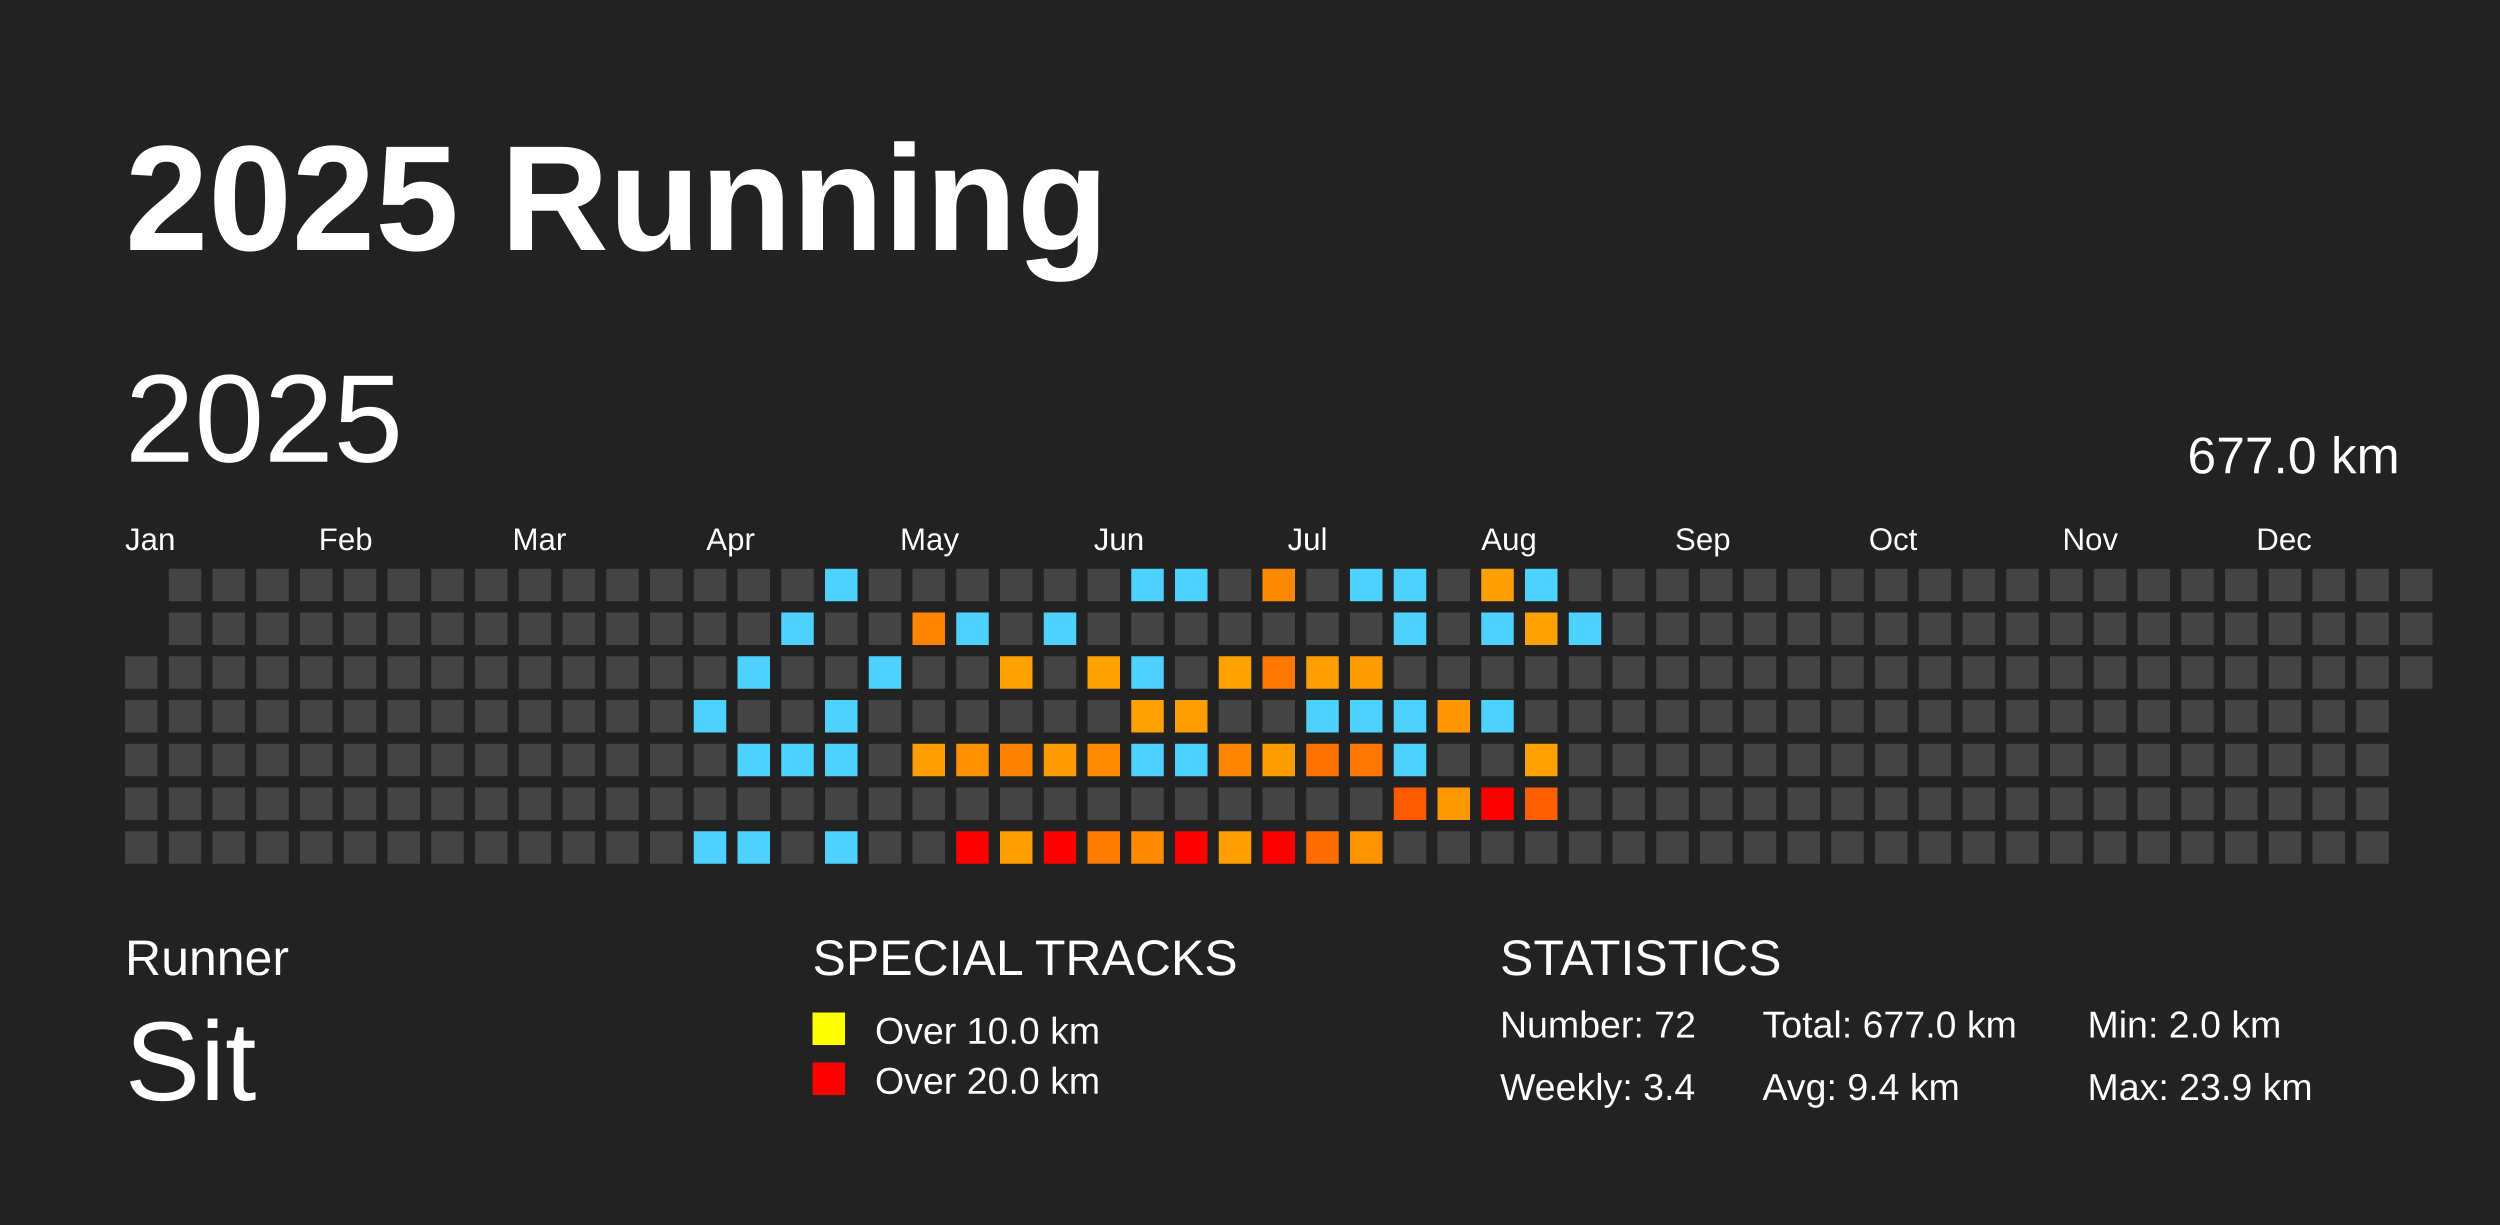
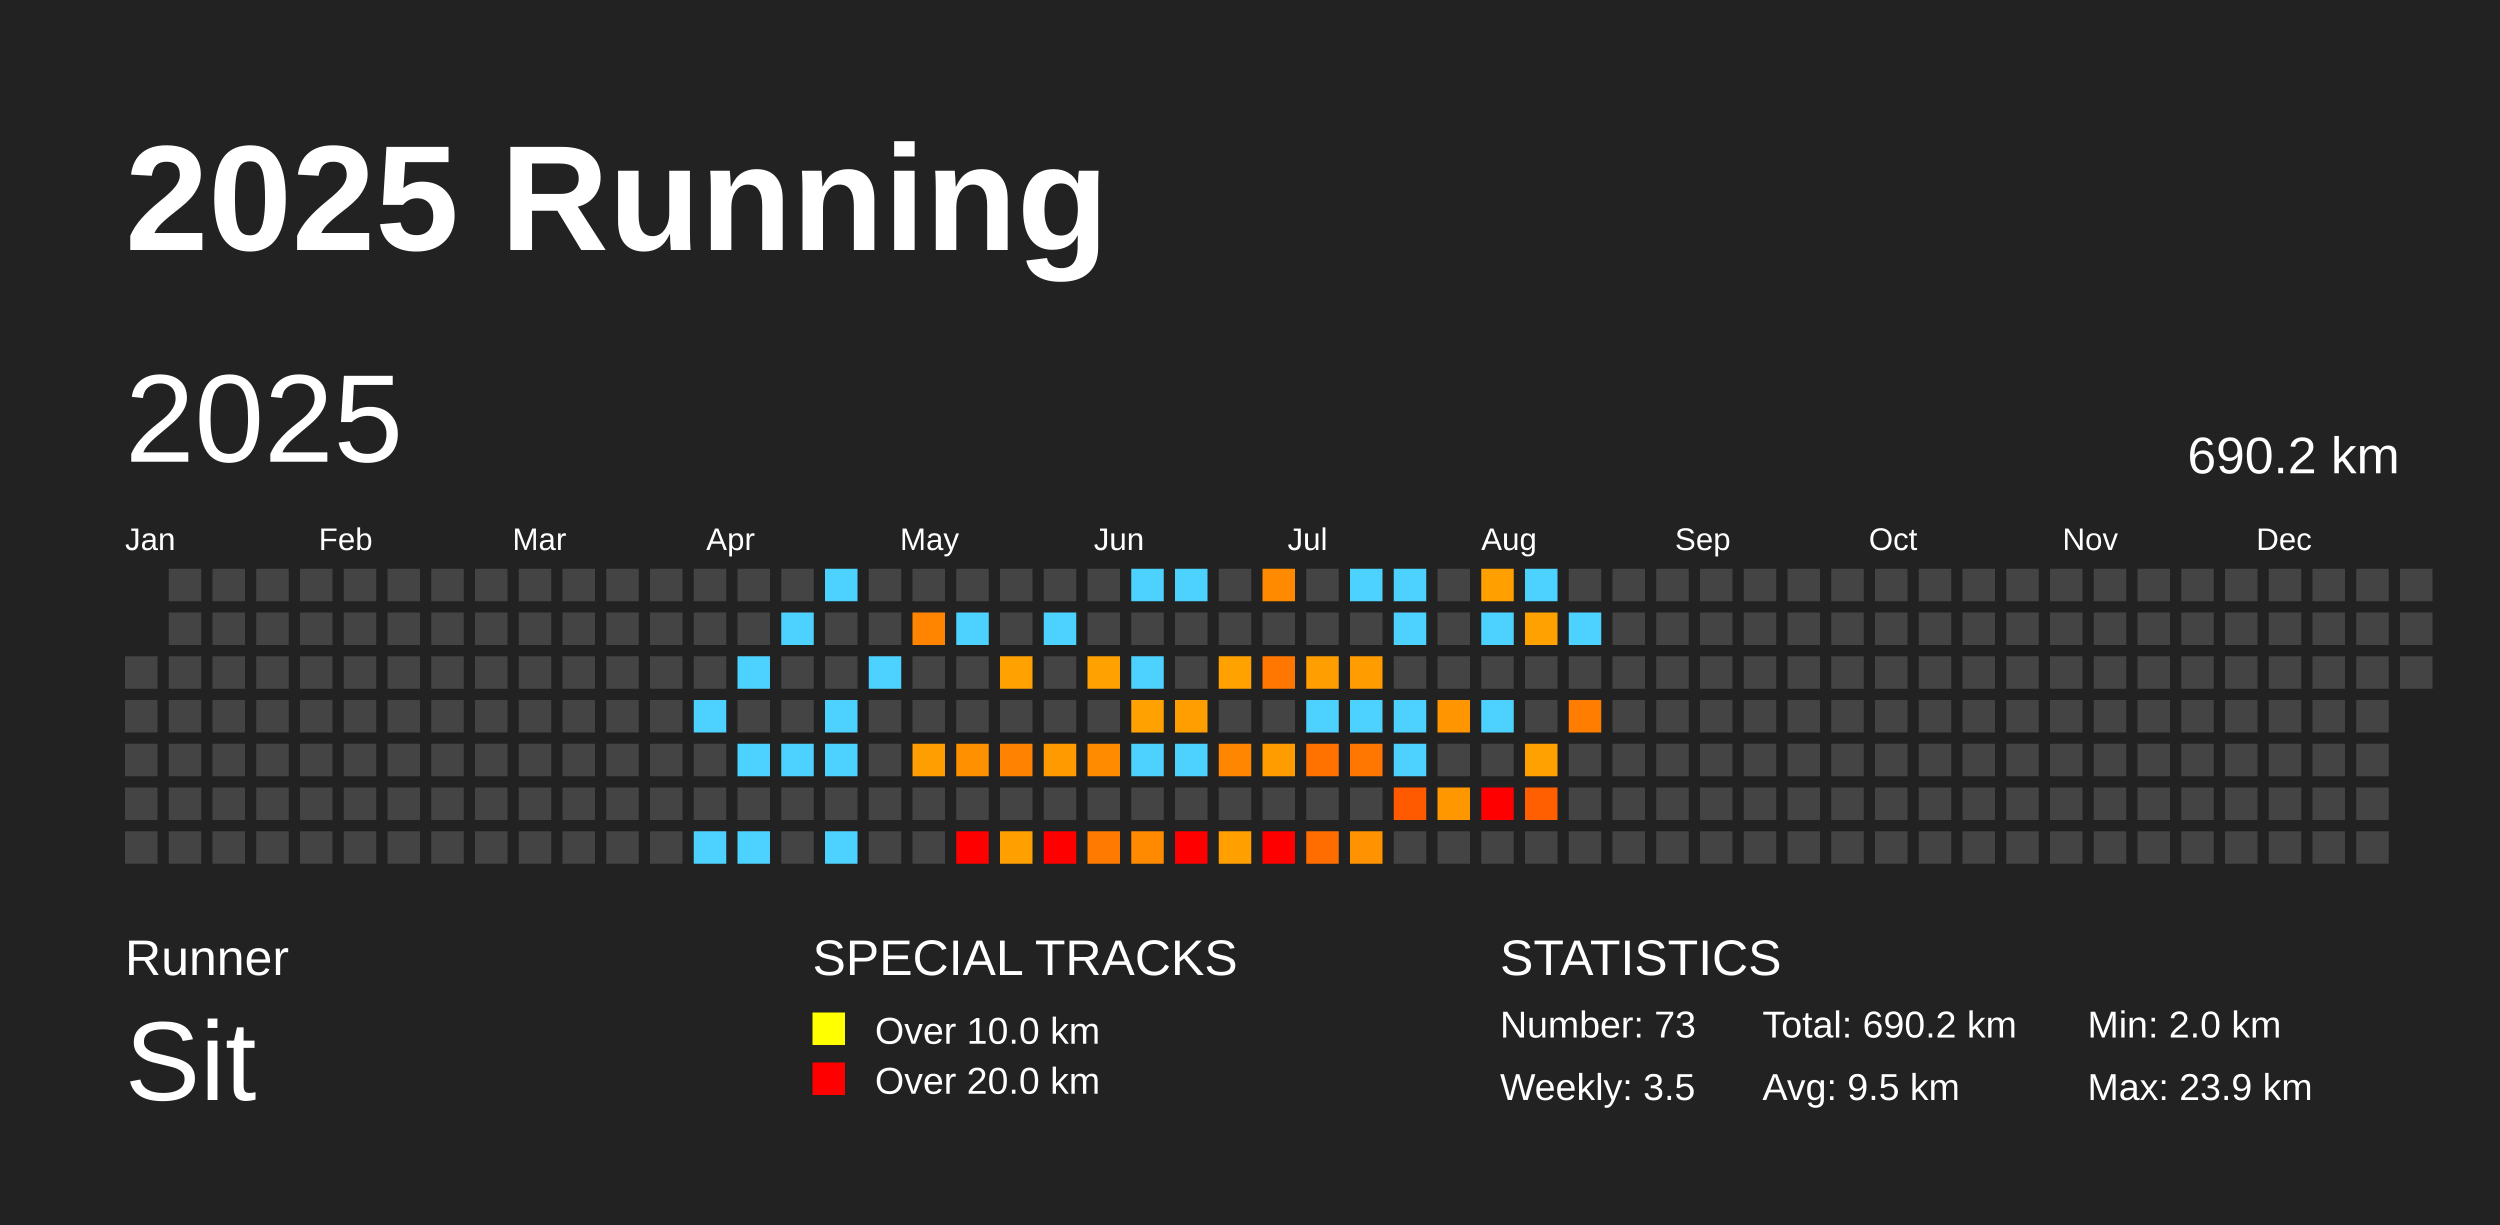
<svg xmlns="http://www.w3.org/2000/svg" baseProfile="full" height="98mm" version="1.1" viewBox="0,0,200,98" width="200mm">
  <defs />
  <rect fill="#222222" height="98" width="200" x="0" y="0" />
  <text fill="#FFFFFF" style="font-size:12px; font-family:Arial; font-weight:bold;" x="10" y="20">2025 Running</text>
  <text fill="#FFFFFF" style="font-size:4px; font-family:Arial" x="10" y="78">Runner</text>
  <text fill="#FFFFFF" style="font-size:9px; font-family:Arial" x="10" y="88">Sit</text>
  <text fill="#FFFFFF" style="font-size:4px; font-family:Arial" x="65" y="78">SPECIAL TRACKS</text>
  <rect fill="yellow" height="2.6" width="2.6" x="65" y="81" />
  <text fill="#FFFFFF" style="font-size:3px; font-family:Arial" x="70" y="83.5">Over 10.0 km</text>
  <rect fill="red" height="2.6" width="2.6" x="65" y="85" />
  <text fill="#FFFFFF" style="font-size:3px; font-family:Arial" x="70" y="87.5">Over 20.0 km</text>
  <text fill="#FFFFFF" style="font-size:4px; font-family:Arial" x="120" y="78">STATISTICS</text>
-   <text fill="#FFFFFF" style="font-size:3px; font-family:Arial" x="120" y="83">Number: 72</text>
-   <text fill="#FFFFFF" style="font-size:3px; font-family:Arial" x="120" y="88">Weekly: 3.4</text>
-   <text fill="#FFFFFF" style="font-size:3px; font-family:Arial" x="141" y="83">Total: 677.0 km</text>
-   <text fill="#FFFFFF" style="font-size:3px; font-family:Arial" x="141" y="88">Avg: 9.4 km</text>
+   <text fill="#FFFFFF" style="font-size:3px; font-family:Arial" x="120" y="83">Number: 73</text>
+   <text fill="#FFFFFF" style="font-size:3px; font-family:Arial" x="120" y="88">Weekly: 3.5</text>
+   <text fill="#FFFFFF" style="font-size:3px; font-family:Arial" x="141" y="83">Total: 690.2 km</text>
+   <text fill="#FFFFFF" style="font-size:3px; font-family:Arial" x="141" y="88">Avg: 9.5 km</text>
  <text fill="#FFFFFF" style="font-size:3px; font-family:Arial" x="167" y="83">Min: 2.0 km</text>
  <text fill="#FFFFFF" style="font-size:3px; font-family:Arial" x="167" y="88">Max: 23.9 km</text>
  <text dominant-baseline="hanging" fill="#FFFFFF" style="font-size:10.0px; font-family:Arial;" x="10" y="30">2025</text>
-   <text dominant-baseline="hanging" fill="#FFFFFF" style="font-size:4.125px; font-family:Arial;" x="175" y="35">677.0 km</text>
+   <text dominant-baseline="hanging" fill="#FFFFFF" style="font-size:4.125px; font-family:Arial;" x="175" y="35">690.2 km</text>
  <text fill="#FFFFFF" style="font-size:2.5px; font-family:Arial" x="10.0" y="44">Jan</text>
  <text fill="#FFFFFF" style="font-size:2.5px; font-family:Arial" x="25.5" y="44">Feb</text>
  <text fill="#FFFFFF" style="font-size:2.5px; font-family:Arial" x="41.0" y="44">Mar</text>
  <text fill="#FFFFFF" style="font-size:2.5px; font-family:Arial" x="56.5" y="44">Apr</text>
  <text fill="#FFFFFF" style="font-size:2.5px; font-family:Arial" x="72.0" y="44">May</text>
  <text fill="#FFFFFF" style="font-size:2.5px; font-family:Arial" x="87.5" y="44">Jun</text>
  <text fill="#FFFFFF" style="font-size:2.5px; font-family:Arial" x="103.0" y="44">Jul</text>
  <text fill="#FFFFFF" style="font-size:2.5px; font-family:Arial" x="118.5" y="44">Aug</text>
  <text fill="#FFFFFF" style="font-size:2.5px; font-family:Arial" x="134.0" y="44">Sep</text>
  <text fill="#FFFFFF" style="font-size:2.5px; font-family:Arial" x="149.5" y="44">Oct</text>
  <text fill="#FFFFFF" style="font-size:2.5px; font-family:Arial" x="165.0" y="44">Nov</text>
  <text fill="#FFFFFF" style="font-size:2.5px; font-family:Arial" x="180.5" y="44">Dec</text>
  <rect fill="#444444" height="2.6" width="2.6" x="10.0" y="52.5" />
  <rect fill="#444444" height="2.6" width="2.6" x="10.0" y="56.0" />
  <rect fill="#444444" height="2.6" width="2.6" x="10.0" y="59.5" />
  <rect fill="#444444" height="2.6" width="2.6" x="10.0" y="63.0" />
  <rect fill="#444444" height="2.6" width="2.6" x="10.0" y="66.5" />
  <rect fill="#444444" height="2.6" width="2.6" x="13.5" y="45.5" />
  <rect fill="#444444" height="2.6" width="2.6" x="13.5" y="49.0" />
  <rect fill="#444444" height="2.6" width="2.6" x="13.5" y="52.5" />
  <rect fill="#444444" height="2.6" width="2.6" x="13.5" y="56.0" />
  <rect fill="#444444" height="2.6" width="2.6" x="13.5" y="59.5" />
  <rect fill="#444444" height="2.6" width="2.6" x="13.5" y="63.0" />
  <rect fill="#444444" height="2.6" width="2.6" x="13.5" y="66.5" />
  <rect fill="#444444" height="2.6" width="2.6" x="17.0" y="45.5" />
  <rect fill="#444444" height="2.6" width="2.6" x="17.0" y="49.0" />
  <rect fill="#444444" height="2.6" width="2.6" x="17.0" y="52.5" />
  <rect fill="#444444" height="2.6" width="2.6" x="17.0" y="56.0" />
  <rect fill="#444444" height="2.6" width="2.6" x="17.0" y="59.5" />
  <rect fill="#444444" height="2.6" width="2.6" x="17.0" y="63.0" />
  <rect fill="#444444" height="2.6" width="2.6" x="17.0" y="66.5" />
  <rect fill="#444444" height="2.6" width="2.6" x="20.5" y="45.5" />
  <rect fill="#444444" height="2.6" width="2.6" x="20.5" y="49.0" />
  <rect fill="#444444" height="2.6" width="2.6" x="20.5" y="52.5" />
  <rect fill="#444444" height="2.6" width="2.6" x="20.5" y="56.0" />
  <rect fill="#444444" height="2.6" width="2.6" x="20.5" y="59.5" />
  <rect fill="#444444" height="2.6" width="2.6" x="20.5" y="63.0" />
  <rect fill="#444444" height="2.6" width="2.6" x="20.5" y="66.5" />
  <rect fill="#444444" height="2.6" width="2.6" x="24.0" y="45.5" />
  <rect fill="#444444" height="2.6" width="2.6" x="24.0" y="49.0" />
  <rect fill="#444444" height="2.6" width="2.6" x="24.0" y="52.5" />
  <rect fill="#444444" height="2.6" width="2.6" x="24.0" y="56.0" />
  <rect fill="#444444" height="2.6" width="2.6" x="24.0" y="59.5" />
  <rect fill="#444444" height="2.6" width="2.6" x="24.0" y="63.0" />
  <rect fill="#444444" height="2.6" width="2.6" x="24.0" y="66.5" />
  <rect fill="#444444" height="2.6" width="2.6" x="27.5" y="45.5" />
  <rect fill="#444444" height="2.6" width="2.6" x="27.5" y="49.0" />
  <rect fill="#444444" height="2.6" width="2.6" x="27.5" y="52.5" />
  <rect fill="#444444" height="2.6" width="2.6" x="27.5" y="56.0" />
  <rect fill="#444444" height="2.6" width="2.6" x="27.5" y="59.5" />
  <rect fill="#444444" height="2.6" width="2.6" x="27.5" y="63.0" />
  <rect fill="#444444" height="2.6" width="2.6" x="27.5" y="66.5" />
  <rect fill="#444444" height="2.6" width="2.6" x="31.0" y="45.5" />
  <rect fill="#444444" height="2.6" width="2.6" x="31.0" y="49.0" />
  <rect fill="#444444" height="2.6" width="2.6" x="31.0" y="52.5" />
  <rect fill="#444444" height="2.6" width="2.6" x="31.0" y="56.0" />
  <rect fill="#444444" height="2.6" width="2.6" x="31.0" y="59.5" />
  <rect fill="#444444" height="2.6" width="2.6" x="31.0" y="63.0" />
  <rect fill="#444444" height="2.6" width="2.6" x="31.0" y="66.5" />
  <rect fill="#444444" height="2.6" width="2.6" x="34.5" y="45.5" />
  <rect fill="#444444" height="2.6" width="2.6" x="34.5" y="49.0" />
  <rect fill="#444444" height="2.6" width="2.6" x="34.5" y="52.5" />
  <rect fill="#444444" height="2.6" width="2.6" x="34.5" y="56.0" />
  <rect fill="#444444" height="2.6" width="2.6" x="34.5" y="59.5" />
  <rect fill="#444444" height="2.6" width="2.6" x="34.5" y="63.0" />
  <rect fill="#444444" height="2.6" width="2.6" x="34.5" y="66.5" />
  <rect fill="#444444" height="2.6" width="2.6" x="38.0" y="45.5" />
  <rect fill="#444444" height="2.6" width="2.6" x="38.0" y="49.0" />
  <rect fill="#444444" height="2.6" width="2.6" x="38.0" y="52.5" />
  <rect fill="#444444" height="2.6" width="2.6" x="38.0" y="56.0" />
  <rect fill="#444444" height="2.6" width="2.6" x="38.0" y="59.5" />
  <rect fill="#444444" height="2.6" width="2.6" x="38.0" y="63.0" />
  <rect fill="#444444" height="2.6" width="2.6" x="38.0" y="66.5" />
  <rect fill="#444444" height="2.6" width="2.6" x="41.5" y="45.5" />
  <rect fill="#444444" height="2.6" width="2.6" x="41.5" y="49.0" />
  <rect fill="#444444" height="2.6" width="2.6" x="41.5" y="52.5" />
  <rect fill="#444444" height="2.6" width="2.6" x="41.5" y="56.0" />
  <rect fill="#444444" height="2.6" width="2.6" x="41.5" y="59.5" />
  <rect fill="#444444" height="2.6" width="2.6" x="41.5" y="63.0" />
  <rect fill="#444444" height="2.6" width="2.6" x="41.5" y="66.5" />
  <rect fill="#444444" height="2.6" width="2.6" x="45.0" y="45.5" />
  <rect fill="#444444" height="2.6" width="2.6" x="45.0" y="49.0" />
  <rect fill="#444444" height="2.6" width="2.6" x="45.0" y="52.5" />
  <rect fill="#444444" height="2.6" width="2.6" x="45.0" y="56.0" />
  <rect fill="#444444" height="2.6" width="2.6" x="45.0" y="59.5" />
  <rect fill="#444444" height="2.6" width="2.6" x="45.0" y="63.0" />
  <rect fill="#444444" height="2.6" width="2.6" x="45.0" y="66.5" />
  <rect fill="#444444" height="2.6" width="2.6" x="48.5" y="45.5" />
  <rect fill="#444444" height="2.6" width="2.6" x="48.5" y="49.0" />
  <rect fill="#444444" height="2.6" width="2.6" x="48.5" y="52.5" />
  <rect fill="#444444" height="2.6" width="2.6" x="48.5" y="56.0" />
  <rect fill="#444444" height="2.6" width="2.6" x="48.5" y="59.5" />
  <rect fill="#444444" height="2.6" width="2.6" x="48.5" y="63.0" />
  <rect fill="#444444" height="2.6" width="2.6" x="48.5" y="66.5" />
  <rect fill="#444444" height="2.6" width="2.6" x="52.0" y="45.5" />
  <rect fill="#444444" height="2.6" width="2.6" x="52.0" y="49.0" />
  <rect fill="#444444" height="2.6" width="2.6" x="52.0" y="52.5" />
  <rect fill="#444444" height="2.6" width="2.6" x="52.0" y="56.0" />
  <rect fill="#444444" height="2.6" width="2.6" x="52.0" y="59.5" />
  <rect fill="#444444" height="2.6" width="2.6" x="52.0" y="63.0" />
  <rect fill="#444444" height="2.6" width="2.6" x="52.0" y="66.5" />
  <rect fill="#444444" height="2.6" width="2.6" x="55.5" y="45.5" />
  <rect fill="#444444" height="2.6" width="2.6" x="55.5" y="49.0" />
  <rect fill="#444444" height="2.6" width="2.6" x="55.5" y="52.5" />
  <rect fill="#4dd2ff" height="2.6" width="2.6" x="55.5" y="56.0" />
  <rect fill="#444444" height="2.6" width="2.6" x="55.5" y="59.5" />
  <rect fill="#444444" height="2.6" width="2.6" x="55.5" y="63.0" />
  <rect fill="#4dd2ff" height="2.6" width="2.6" x="55.5" y="66.5" />
  <rect fill="#444444" height="2.6" width="2.6" x="59.0" y="45.5" />
  <rect fill="#444444" height="2.6" width="2.6" x="59.0" y="49.0" />
  <rect fill="#4dd2ff" height="2.6" width="2.6" x="59.0" y="52.5" />
  <rect fill="#444444" height="2.6" width="2.6" x="59.0" y="56.0" />
  <rect fill="#4dd2ff" height="2.6" width="2.6" x="59.0" y="59.5" />
  <rect fill="#444444" height="2.6" width="2.6" x="59.0" y="63.0" />
  <rect fill="#4dd2ff" height="2.6" width="2.6" x="59.0" y="66.5" />
  <rect fill="#444444" height="2.6" width="2.6" x="62.5" y="45.5" />
  <rect fill="#4dd2ff" height="2.6" width="2.6" x="62.5" y="49.0" />
  <rect fill="#444444" height="2.6" width="2.6" x="62.5" y="52.5" />
  <rect fill="#444444" height="2.6" width="2.6" x="62.5" y="56.0" />
  <rect fill="#4dd2ff" height="2.6" width="2.6" x="62.5" y="59.5" />
  <rect fill="#444444" height="2.6" width="2.6" x="62.5" y="63.0" />
  <rect fill="#444444" height="2.6" width="2.6" x="62.5" y="66.5" />
  <rect fill="#4dd2ff" height="2.6" width="2.6" x="66.0" y="45.5" />
  <rect fill="#444444" height="2.6" width="2.6" x="66.0" y="49.0" />
  <rect fill="#444444" height="2.6" width="2.6" x="66.0" y="52.5" />
  <rect fill="#4dd2ff" height="2.6" width="2.6" x="66.0" y="56.0" />
  <rect fill="#4dd2ff" height="2.6" width="2.6" x="66.0" y="59.5" />
  <rect fill="#444444" height="2.6" width="2.6" x="66.0" y="63.0" />
  <rect fill="#4dd2ff" height="2.6" width="2.6" x="66.0" y="66.5" />
  <rect fill="#444444" height="2.6" width="2.6" x="69.5" y="45.5" />
  <rect fill="#444444" height="2.6" width="2.6" x="69.5" y="49.0" />
  <rect fill="#4dd2ff" height="2.6" width="2.6" x="69.5" y="52.5" />
  <rect fill="#444444" height="2.6" width="2.6" x="69.5" y="56.0" />
  <rect fill="#444444" height="2.6" width="2.6" x="69.5" y="59.5" />
  <rect fill="#444444" height="2.6" width="2.6" x="69.5" y="63.0" />
  <rect fill="#444444" height="2.6" width="2.6" x="69.5" y="66.5" />
  <rect fill="#444444" height="2.6" width="2.6" x="73.0" y="45.5" />
  <rect fill="#ff8500" height="2.6" width="2.6" x="73.0" y="49.0" />
  <rect fill="#444444" height="2.6" width="2.6" x="73.0" y="52.5" />
  <rect fill="#444444" height="2.6" width="2.6" x="73.0" y="56.0" />
  <rect fill="#ff9e00" height="2.6" width="2.6" x="73.0" y="59.5" />
  <rect fill="#444444" height="2.6" width="2.6" x="73.0" y="63.0" />
  <rect fill="#444444" height="2.6" width="2.6" x="73.0" y="66.5" />
  <rect fill="#444444" height="2.6" width="2.6" x="76.5" y="45.5" />
  <rect fill="#4dd2ff" height="2.6" width="2.6" x="76.5" y="49.0" />
  <rect fill="#444444" height="2.6" width="2.6" x="76.5" y="52.5" />
  <rect fill="#444444" height="2.6" width="2.6" x="76.5" y="56.0" />
  <rect fill="#ff9000" height="2.6" width="2.6" x="76.5" y="59.5" />
  <rect fill="#444444" height="2.6" width="2.6" x="76.5" y="63.0" />
  <rect fill="red" height="2.6" width="2.6" x="76.5" y="66.5" />
  <rect fill="#444444" height="2.6" width="2.6" x="80.0" y="45.5" />
  <rect fill="#444444" height="2.6" width="2.6" x="80.0" y="49.0" />
  <rect fill="#ffa100" height="2.6" width="2.6" x="80.0" y="52.5" />
  <rect fill="#444444" height="2.6" width="2.6" x="80.0" y="56.0" />
  <rect fill="#ff8200" height="2.6" width="2.6" x="80.0" y="59.5" />
  <rect fill="#444444" height="2.6" width="2.6" x="80.0" y="63.0" />
  <rect fill="#ffa000" height="2.6" width="2.6" x="80.0" y="66.5" />
  <rect fill="#444444" height="2.6" width="2.6" x="83.5" y="45.5" />
  <rect fill="#4dd2ff" height="2.6" width="2.6" x="83.5" y="49.0" />
  <rect fill="#444444" height="2.6" width="2.6" x="83.5" y="52.5" />
  <rect fill="#444444" height="2.6" width="2.6" x="83.5" y="56.0" />
  <rect fill="#ff9b00" height="2.6" width="2.6" x="83.5" y="59.5" />
  <rect fill="#444444" height="2.6" width="2.6" x="83.5" y="63.0" />
  <rect fill="red" height="2.6" width="2.6" x="83.5" y="66.5" />
  <rect fill="#444444" height="2.6" width="2.6" x="87.0" y="45.5" />
  <rect fill="#444444" height="2.6" width="2.6" x="87.0" y="49.0" />
  <rect fill="#ffa100" height="2.6" width="2.6" x="87.0" y="52.5" />
  <rect fill="#444444" height="2.6" width="2.6" x="87.0" y="56.0" />
  <rect fill="#ff8b00" height="2.6" width="2.6" x="87.0" y="59.5" />
  <rect fill="#444444" height="2.6" width="2.6" x="87.0" y="63.0" />
  <rect fill="#ff7a00" height="2.6" width="2.6" x="87.0" y="66.5" />
  <rect fill="#4dd2ff" height="2.6" width="2.6" x="90.5" y="45.5" />
  <rect fill="#444444" height="2.6" width="2.6" x="90.5" y="49.0" />
  <rect fill="#4dd2ff" height="2.6" width="2.6" x="90.5" y="52.5" />
  <rect fill="#ffa100" height="2.6" width="2.6" x="90.5" y="56.0" />
  <rect fill="#4dd2ff" height="2.6" width="2.6" x="90.5" y="59.5" />
  <rect fill="#444444" height="2.6" width="2.6" x="90.5" y="63.0" />
  <rect fill="#ff8a00" height="2.6" width="2.6" x="90.5" y="66.5" />
  <rect fill="#4dd2ff" height="2.6" width="2.6" x="94.0" y="45.5" />
  <rect fill="#444444" height="2.6" width="2.6" x="94.0" y="49.0" />
  <rect fill="#444444" height="2.6" width="2.6" x="94.0" y="52.5" />
  <rect fill="#ff9e00" height="2.6" width="2.6" x="94.0" y="56.0" />
  <rect fill="#4dd2ff" height="2.6" width="2.6" x="94.0" y="59.5" />
  <rect fill="#444444" height="2.6" width="2.6" x="94.0" y="63.0" />
  <rect fill="red" height="2.6" width="2.6" x="94.0" y="66.5" />
  <rect fill="#444444" height="2.6" width="2.6" x="97.5" y="45.5" />
  <rect fill="#444444" height="2.6" width="2.6" x="97.5" y="49.0" />
  <rect fill="#ffa200" height="2.6" width="2.6" x="97.5" y="52.5" />
  <rect fill="#444444" height="2.6" width="2.6" x="97.5" y="56.0" />
  <rect fill="#ff8600" height="2.6" width="2.6" x="97.5" y="59.5" />
  <rect fill="#444444" height="2.6" width="2.6" x="97.5" y="63.0" />
  <rect fill="#ff9f00" height="2.6" width="2.6" x="97.5" y="66.5" />
  <rect fill="#ff8a00" height="2.6" width="2.6" x="101.0" y="45.5" />
  <rect fill="#444444" height="2.6" width="2.6" x="101.0" y="49.0" />
  <rect fill="#ff7600" height="2.6" width="2.6" x="101.0" y="52.5" />
  <rect fill="#444444" height="2.6" width="2.6" x="101.0" y="56.0" />
  <rect fill="#ff9d00" height="2.6" width="2.6" x="101.0" y="59.5" />
  <rect fill="#444444" height="2.6" width="2.6" x="101.0" y="63.0" />
  <rect fill="red" height="2.6" width="2.6" x="101.0" y="66.5" />
  <rect fill="#444444" height="2.6" width="2.6" x="104.5" y="45.5" />
  <rect fill="#444444" height="2.6" width="2.6" x="104.5" y="49.0" />
  <rect fill="#ff9e00" height="2.6" width="2.6" x="104.5" y="52.5" />
  <rect fill="#4dd2ff" height="2.6" width="2.6" x="104.5" y="56.0" />
  <rect fill="#ff7200" height="2.6" width="2.6" x="104.5" y="59.5" />
  <rect fill="#444444" height="2.6" width="2.6" x="104.5" y="63.0" />
  <rect fill="#ff6d00" height="2.6" width="2.6" x="104.5" y="66.5" />
  <rect fill="#4dd2ff" height="2.6" width="2.6" x="108.0" y="45.5" />
  <rect fill="#444444" height="2.6" width="2.6" x="108.0" y="49.0" />
  <rect fill="#ff9d00" height="2.6" width="2.6" x="108.0" y="52.5" />
  <rect fill="#4dd2ff" height="2.6" width="2.6" x="108.0" y="56.0" />
  <rect fill="#ff7600" height="2.6" width="2.6" x="108.0" y="59.5" />
  <rect fill="#444444" height="2.6" width="2.6" x="108.0" y="63.0" />
  <rect fill="#ff9200" height="2.6" width="2.6" x="108.0" y="66.5" />
  <rect fill="#4dd2ff" height="2.6" width="2.6" x="111.5" y="45.5" />
  <rect fill="#4dd2ff" height="2.6" width="2.6" x="111.5" y="49.0" />
  <rect fill="#444444" height="2.6" width="2.6" x="111.5" y="52.5" />
  <rect fill="#4dd2ff" height="2.6" width="2.6" x="111.5" y="56.0" />
  <rect fill="#4dd2ff" height="2.6" width="2.6" x="111.5" y="59.5" />
  <rect fill="#ff5a00" height="2.6" width="2.6" x="111.5" y="63.0" />
  <rect fill="#444444" height="2.6" width="2.6" x="111.5" y="66.5" />
  <rect fill="#444444" height="2.6" width="2.6" x="115.0" y="45.5" />
  <rect fill="#444444" height="2.6" width="2.6" x="115.0" y="49.0" />
  <rect fill="#444444" height="2.6" width="2.6" x="115.0" y="52.5" />
  <rect fill="#ff9500" height="2.6" width="2.6" x="115.0" y="56.0" />
  <rect fill="#444444" height="2.6" width="2.6" x="115.0" y="59.5" />
  <rect fill="#ff9800" height="2.6" width="2.6" x="115.0" y="63.0" />
  <rect fill="#444444" height="2.6" width="2.6" x="115.0" y="66.5" />
  <rect fill="#ffa000" height="2.6" width="2.6" x="118.5" y="45.5" />
  <rect fill="#4dd2ff" height="2.6" width="2.6" x="118.5" y="49.0" />
  <rect fill="#444444" height="2.6" width="2.6" x="118.5" y="52.5" />
  <rect fill="#4dd2ff" height="2.6" width="2.6" x="118.5" y="56.0" />
  <rect fill="#444444" height="2.6" width="2.6" x="118.5" y="59.5" />
  <rect fill="red" height="2.6" width="2.6" x="118.5" y="63.0" />
  <rect fill="#444444" height="2.6" width="2.6" x="118.5" y="66.5" />
  <rect fill="#4dd2ff" height="2.6" width="2.6" x="122.0" y="45.5" />
  <rect fill="#ffa100" height="2.6" width="2.6" x="122.0" y="49.0" />
  <rect fill="#444444" height="2.6" width="2.6" x="122.0" y="52.5" />
  <rect fill="#444444" height="2.6" width="2.6" x="122.0" y="56.0" />
  <rect fill="#ffa100" height="2.6" width="2.6" x="122.0" y="59.5" />
  <rect fill="#ff5f00" height="2.6" width="2.6" x="122.0" y="63.0" />
  <rect fill="#444444" height="2.6" width="2.6" x="122.0" y="66.5" />
  <rect fill="#444444" height="2.6" width="2.6" x="125.5" y="45.5" />
  <rect fill="#4dd2ff" height="2.6" width="2.6" x="125.5" y="49.0" />
  <rect fill="#444444" height="2.6" width="2.6" x="125.5" y="52.5" />
-   <rect fill="#444444" height="2.6" width="2.6" x="125.5" y="56.0" />
+   <rect fill="#ff7d00" height="2.6" width="2.6" x="125.5" y="56.0" />
  <rect fill="#444444" height="2.6" width="2.6" x="125.5" y="59.5" />
  <rect fill="#444444" height="2.6" width="2.6" x="125.5" y="63.0" />
  <rect fill="#444444" height="2.6" width="2.6" x="125.5" y="66.5" />
  <rect fill="#444444" height="2.6" width="2.6" x="129.0" y="45.5" />
  <rect fill="#444444" height="2.6" width="2.6" x="129.0" y="49.0" />
  <rect fill="#444444" height="2.6" width="2.6" x="129.0" y="52.5" />
  <rect fill="#444444" height="2.6" width="2.6" x="129.0" y="56.0" />
  <rect fill="#444444" height="2.6" width="2.6" x="129.0" y="59.5" />
  <rect fill="#444444" height="2.6" width="2.6" x="129.0" y="63.0" />
  <rect fill="#444444" height="2.6" width="2.6" x="129.0" y="66.5" />
  <rect fill="#444444" height="2.6" width="2.6" x="132.5" y="45.5" />
  <rect fill="#444444" height="2.6" width="2.6" x="132.5" y="49.0" />
  <rect fill="#444444" height="2.6" width="2.6" x="132.5" y="52.5" />
  <rect fill="#444444" height="2.6" width="2.6" x="132.5" y="56.0" />
  <rect fill="#444444" height="2.6" width="2.6" x="132.5" y="59.5" />
  <rect fill="#444444" height="2.6" width="2.6" x="132.5" y="63.0" />
  <rect fill="#444444" height="2.6" width="2.6" x="132.5" y="66.5" />
  <rect fill="#444444" height="2.6" width="2.6" x="136.0" y="45.5" />
  <rect fill="#444444" height="2.6" width="2.6" x="136.0" y="49.0" />
  <rect fill="#444444" height="2.6" width="2.6" x="136.0" y="52.5" />
  <rect fill="#444444" height="2.6" width="2.6" x="136.0" y="56.0" />
  <rect fill="#444444" height="2.6" width="2.6" x="136.0" y="59.5" />
  <rect fill="#444444" height="2.6" width="2.6" x="136.0" y="63.0" />
  <rect fill="#444444" height="2.6" width="2.6" x="136.0" y="66.5" />
  <rect fill="#444444" height="2.6" width="2.6" x="139.5" y="45.5" />
  <rect fill="#444444" height="2.6" width="2.6" x="139.5" y="49.0" />
  <rect fill="#444444" height="2.6" width="2.6" x="139.5" y="52.5" />
  <rect fill="#444444" height="2.6" width="2.6" x="139.5" y="56.0" />
  <rect fill="#444444" height="2.6" width="2.6" x="139.5" y="59.5" />
  <rect fill="#444444" height="2.6" width="2.6" x="139.5" y="63.0" />
  <rect fill="#444444" height="2.6" width="2.6" x="139.5" y="66.5" />
  <rect fill="#444444" height="2.6" width="2.6" x="143.0" y="45.5" />
  <rect fill="#444444" height="2.6" width="2.6" x="143.0" y="49.0" />
  <rect fill="#444444" height="2.6" width="2.6" x="143.0" y="52.5" />
  <rect fill="#444444" height="2.6" width="2.6" x="143.0" y="56.0" />
  <rect fill="#444444" height="2.6" width="2.6" x="143.0" y="59.5" />
  <rect fill="#444444" height="2.6" width="2.6" x="143.0" y="63.0" />
  <rect fill="#444444" height="2.6" width="2.6" x="143.0" y="66.5" />
  <rect fill="#444444" height="2.6" width="2.6" x="146.5" y="45.5" />
  <rect fill="#444444" height="2.6" width="2.6" x="146.5" y="49.0" />
  <rect fill="#444444" height="2.6" width="2.6" x="146.5" y="52.5" />
  <rect fill="#444444" height="2.6" width="2.6" x="146.5" y="56.0" />
  <rect fill="#444444" height="2.6" width="2.6" x="146.5" y="59.5" />
  <rect fill="#444444" height="2.6" width="2.6" x="146.5" y="63.0" />
  <rect fill="#444444" height="2.6" width="2.6" x="146.5" y="66.5" />
  <rect fill="#444444" height="2.6" width="2.6" x="150.0" y="45.5" />
  <rect fill="#444444" height="2.6" width="2.6" x="150.0" y="49.0" />
  <rect fill="#444444" height="2.6" width="2.6" x="150.0" y="52.5" />
  <rect fill="#444444" height="2.6" width="2.6" x="150.0" y="56.0" />
  <rect fill="#444444" height="2.6" width="2.6" x="150.0" y="59.5" />
  <rect fill="#444444" height="2.6" width="2.6" x="150.0" y="63.0" />
  <rect fill="#444444" height="2.6" width="2.6" x="150.0" y="66.5" />
  <rect fill="#444444" height="2.6" width="2.6" x="153.5" y="45.5" />
  <rect fill="#444444" height="2.6" width="2.6" x="153.5" y="49.0" />
  <rect fill="#444444" height="2.6" width="2.6" x="153.5" y="52.5" />
  <rect fill="#444444" height="2.6" width="2.6" x="153.5" y="56.0" />
  <rect fill="#444444" height="2.6" width="2.6" x="153.5" y="59.5" />
  <rect fill="#444444" height="2.6" width="2.6" x="153.5" y="63.0" />
  <rect fill="#444444" height="2.6" width="2.6" x="153.5" y="66.5" />
  <rect fill="#444444" height="2.6" width="2.6" x="157.0" y="45.5" />
  <rect fill="#444444" height="2.6" width="2.6" x="157.0" y="49.0" />
  <rect fill="#444444" height="2.6" width="2.6" x="157.0" y="52.5" />
  <rect fill="#444444" height="2.6" width="2.6" x="157.0" y="56.0" />
  <rect fill="#444444" height="2.6" width="2.6" x="157.0" y="59.5" />
  <rect fill="#444444" height="2.6" width="2.6" x="157.0" y="63.0" />
  <rect fill="#444444" height="2.6" width="2.6" x="157.0" y="66.5" />
  <rect fill="#444444" height="2.6" width="2.6" x="160.5" y="45.5" />
  <rect fill="#444444" height="2.6" width="2.6" x="160.5" y="49.0" />
  <rect fill="#444444" height="2.6" width="2.6" x="160.5" y="52.5" />
  <rect fill="#444444" height="2.6" width="2.6" x="160.5" y="56.0" />
  <rect fill="#444444" height="2.6" width="2.6" x="160.5" y="59.5" />
  <rect fill="#444444" height="2.6" width="2.6" x="160.5" y="63.0" />
  <rect fill="#444444" height="2.6" width="2.6" x="160.5" y="66.5" />
  <rect fill="#444444" height="2.6" width="2.6" x="164.0" y="45.5" />
  <rect fill="#444444" height="2.6" width="2.6" x="164.0" y="49.0" />
  <rect fill="#444444" height="2.6" width="2.6" x="164.0" y="52.5" />
  <rect fill="#444444" height="2.6" width="2.6" x="164.0" y="56.0" />
  <rect fill="#444444" height="2.6" width="2.6" x="164.0" y="59.5" />
  <rect fill="#444444" height="2.6" width="2.6" x="164.0" y="63.0" />
  <rect fill="#444444" height="2.6" width="2.6" x="164.0" y="66.5" />
  <rect fill="#444444" height="2.6" width="2.6" x="167.5" y="45.5" />
  <rect fill="#444444" height="2.6" width="2.6" x="167.5" y="49.0" />
  <rect fill="#444444" height="2.6" width="2.6" x="167.5" y="52.5" />
  <rect fill="#444444" height="2.6" width="2.6" x="167.5" y="56.0" />
  <rect fill="#444444" height="2.6" width="2.6" x="167.5" y="59.5" />
  <rect fill="#444444" height="2.6" width="2.6" x="167.5" y="63.0" />
  <rect fill="#444444" height="2.6" width="2.6" x="167.5" y="66.5" />
  <rect fill="#444444" height="2.6" width="2.6" x="171.0" y="45.5" />
  <rect fill="#444444" height="2.6" width="2.6" x="171.0" y="49.0" />
  <rect fill="#444444" height="2.6" width="2.6" x="171.0" y="52.5" />
  <rect fill="#444444" height="2.6" width="2.6" x="171.0" y="56.0" />
  <rect fill="#444444" height="2.6" width="2.6" x="171.0" y="59.5" />
  <rect fill="#444444" height="2.6" width="2.6" x="171.0" y="63.0" />
  <rect fill="#444444" height="2.6" width="2.6" x="171.0" y="66.5" />
  <rect fill="#444444" height="2.6" width="2.6" x="174.5" y="45.5" />
  <rect fill="#444444" height="2.6" width="2.6" x="174.5" y="49.0" />
  <rect fill="#444444" height="2.6" width="2.6" x="174.5" y="52.5" />
  <rect fill="#444444" height="2.6" width="2.6" x="174.5" y="56.0" />
  <rect fill="#444444" height="2.6" width="2.6" x="174.5" y="59.5" />
  <rect fill="#444444" height="2.6" width="2.6" x="174.5" y="63.0" />
  <rect fill="#444444" height="2.6" width="2.6" x="174.5" y="66.5" />
  <rect fill="#444444" height="2.6" width="2.6" x="178.0" y="45.5" />
  <rect fill="#444444" height="2.6" width="2.6" x="178.0" y="49.0" />
  <rect fill="#444444" height="2.6" width="2.6" x="178.0" y="52.5" />
  <rect fill="#444444" height="2.6" width="2.6" x="178.0" y="56.0" />
  <rect fill="#444444" height="2.6" width="2.6" x="178.0" y="59.5" />
  <rect fill="#444444" height="2.6" width="2.6" x="178.0" y="63.0" />
  <rect fill="#444444" height="2.6" width="2.6" x="178.0" y="66.5" />
  <rect fill="#444444" height="2.6" width="2.6" x="181.5" y="45.5" />
  <rect fill="#444444" height="2.6" width="2.6" x="181.5" y="49.0" />
  <rect fill="#444444" height="2.6" width="2.6" x="181.5" y="52.5" />
  <rect fill="#444444" height="2.6" width="2.6" x="181.5" y="56.0" />
  <rect fill="#444444" height="2.6" width="2.6" x="181.5" y="59.5" />
  <rect fill="#444444" height="2.6" width="2.6" x="181.5" y="63.0" />
  <rect fill="#444444" height="2.6" width="2.6" x="181.5" y="66.5" />
  <rect fill="#444444" height="2.6" width="2.6" x="185.0" y="45.5" />
  <rect fill="#444444" height="2.6" width="2.6" x="185.0" y="49.0" />
  <rect fill="#444444" height="2.6" width="2.6" x="185.0" y="52.5" />
  <rect fill="#444444" height="2.6" width="2.6" x="185.0" y="56.0" />
  <rect fill="#444444" height="2.6" width="2.6" x="185.0" y="59.5" />
  <rect fill="#444444" height="2.6" width="2.6" x="185.0" y="63.0" />
  <rect fill="#444444" height="2.6" width="2.6" x="185.0" y="66.5" />
  <rect fill="#444444" height="2.6" width="2.6" x="188.5" y="45.5" />
  <rect fill="#444444" height="2.6" width="2.6" x="188.5" y="49.0" />
  <rect fill="#444444" height="2.6" width="2.6" x="188.5" y="52.5" />
  <rect fill="#444444" height="2.6" width="2.6" x="188.5" y="56.0" />
  <rect fill="#444444" height="2.6" width="2.6" x="188.5" y="59.5" />
  <rect fill="#444444" height="2.6" width="2.6" x="188.5" y="63.0" />
  <rect fill="#444444" height="2.6" width="2.6" x="188.5" y="66.5" />
  <rect fill="#444444" height="2.6" width="2.6" x="192.0" y="45.5" />
  <rect fill="#444444" height="2.6" width="2.6" x="192.0" y="49.0" />
  <rect fill="#444444" height="2.6" width="2.6" x="192.0" y="52.5" />
</svg>
